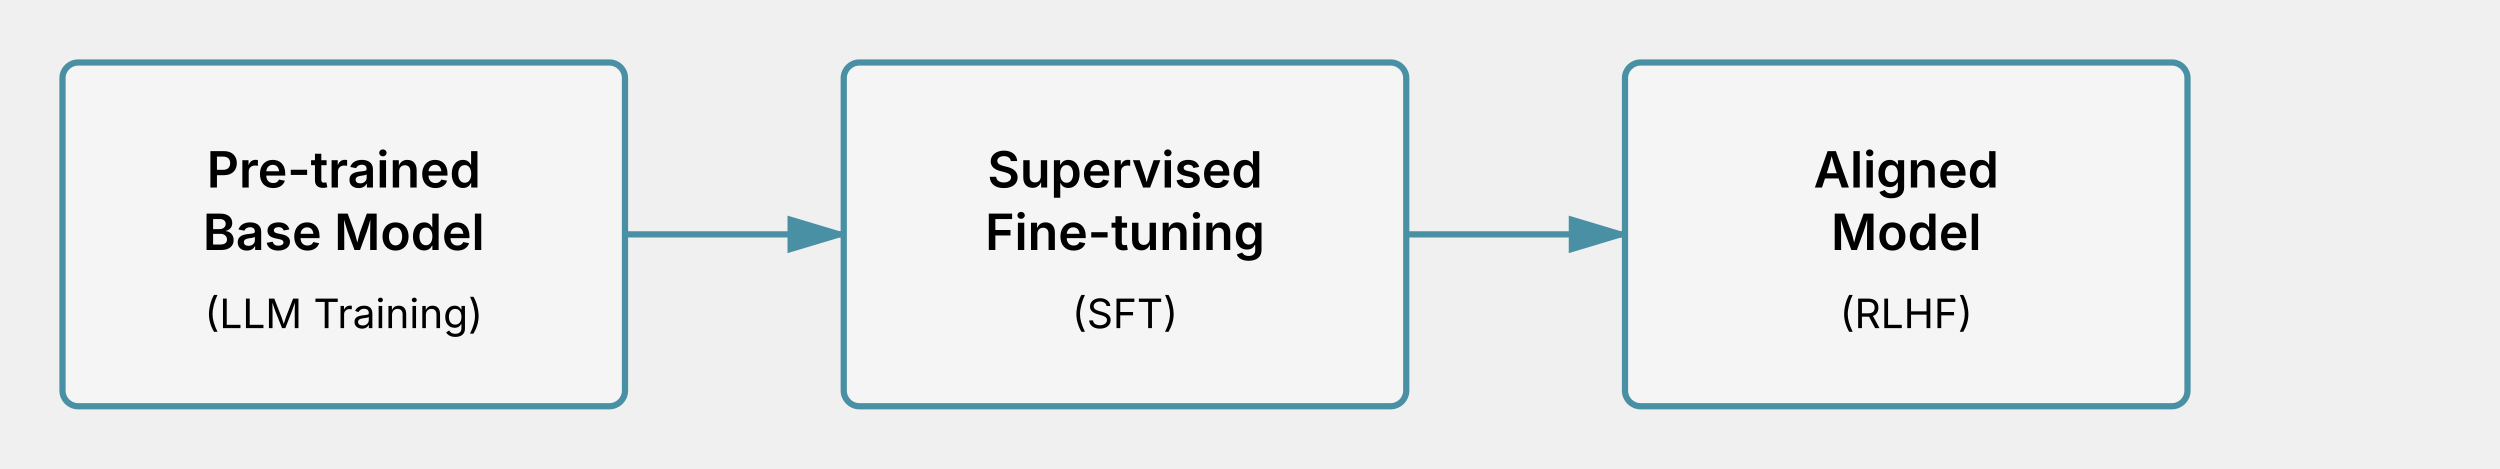
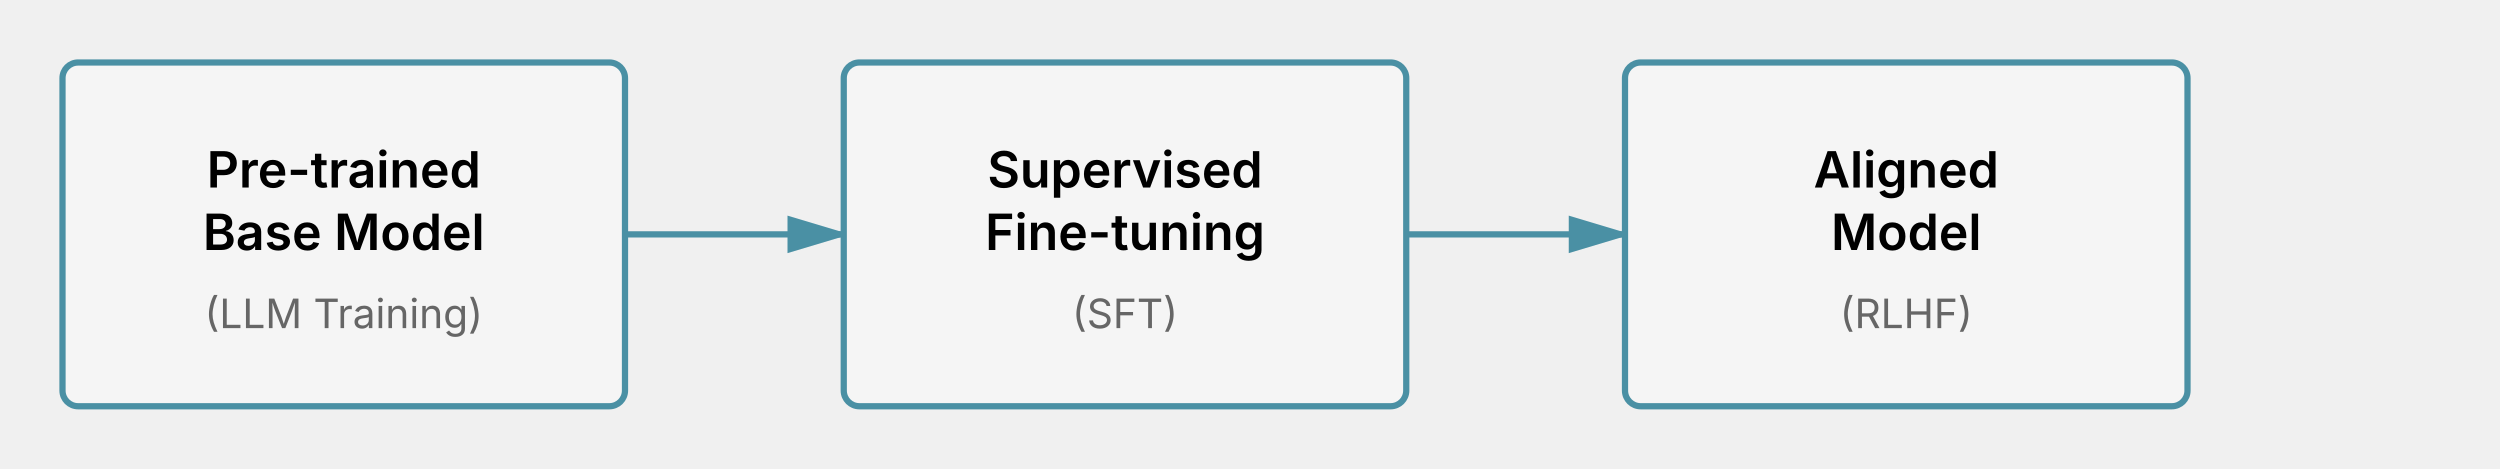
<svg xmlns="http://www.w3.org/2000/svg" viewBox="0 0 800 150" style="max-width: 800px; width: 100%; height: auto">
  <style>
    /* Light mode (default) */
    text { fill: #000000; }
    .axis-text { fill: #000000; }
    .label-text { fill: #666666; }
    line[stroke="#333"] { stroke: #333333; }
    .bg-box { fill: #f5f5f5; }

    /* Dark mode */
    @media (prefers-color-scheme: dark) {
      text { fill: #ffffff; }
      .axis-text { fill: #ffffff; }
      .label-text { fill: #cccccc; }
      line[stroke="#333"] { stroke: #cccccc; }
      .bg-box { fill: #2d2d2d; }

      /* Keep white text white in dark mode (for colored backgrounds) */
      text[fill="#fff"],
      text[fill="#ffffff"],
      text[fill="white"] {
        fill: #ffffff;
      }

      /* Keep colored text readable in dark mode */
      text[fill="#E57373"] { fill: #ef5350; }
      text[fill="#81C784"] { fill: #66bb6a; }
      text[fill="#FFB74D"] { fill: #ffa726; }
      text[fill="#4A90A4"] { fill: #4fc3f7; }

      /* Override dark inline text colors */
      text[fill="#000"],
      text[fill="#000000"],
      text[fill="#333"],
      text[fill="#666"] {
        fill: #ffffff;
      }
    }
  </style>
  <rect x="20" y="20" width="180" height="110" class="bg-box" stroke="#4A90A4" stroke-width="2" rx="5" />
-   <text x="110" y="60" text-anchor="middle" font-family="system-ui, -apple-system, sans-serif" font-size="16" fill="#333" font-weight="600">Pre-trained</text>
-   <text x="110" y="80" text-anchor="middle" font-family="system-ui, -apple-system, sans-serif" font-size="16" fill="#333" font-weight="600">Base Model</text>
-   <text x="110" y="105" text-anchor="middle" font-family="system-ui, -apple-system, sans-serif" font-size="13" fill="#666">(LLM Training)</text>
+   <text x="110" y="60" text-anchor="middle" font-family="system-ui, -apple-system, sans-serif" font-size="16" font-weight="600">Pre-trained</text>
+   <text x="110" y="80" text-anchor="middle" font-family="system-ui, -apple-system, sans-serif" font-size="16" font-weight="600">Base Model</text>
+   <text x="110" y="105" text-anchor="middle" font-family="system-ui, -apple-system, sans-serif" font-size="13" class="label-text">(LLM Training)</text>
  <defs>
    <marker id="arrowhead1" markerWidth="10" markerHeight="10" refX="9" refY="3" orient="auto">
      <polygon points="0 0, 10 3, 0 6" fill="#4A90A4" />
    </marker>
  </defs>
  <line x1="200" y1="75" x2="270" y2="75" stroke="#4A90A4" stroke-width="2" marker-end="url(#arrowhead1)" />
  <rect x="270" y="20" width="180" height="110" class="bg-box" stroke="#4A90A4" stroke-width="2" rx="5" />
-   <text x="360" y="60" text-anchor="middle" font-family="system-ui, -apple-system, sans-serif" font-size="16" fill="#333" font-weight="600">Supervised</text>
-   <text x="360" y="80" text-anchor="middle" font-family="system-ui, -apple-system, sans-serif" font-size="16" fill="#333" font-weight="600">Fine-tuning</text>
-   <text x="360" y="105" text-anchor="middle" font-family="system-ui, -apple-system, sans-serif" font-size="13" fill="#666">(SFT)</text>
+   <text x="360" y="60" text-anchor="middle" font-family="system-ui, -apple-system, sans-serif" font-size="16" font-weight="600">Supervised</text>
+   <text x="360" y="80" text-anchor="middle" font-family="system-ui, -apple-system, sans-serif" font-size="16" font-weight="600">Fine-tuning</text>
+   <text x="360" y="105" text-anchor="middle" font-family="system-ui, -apple-system, sans-serif" font-size="13" class="label-text">(SFT)</text>
  <defs>
    <marker id="arrowhead2" markerWidth="10" markerHeight="10" refX="9" refY="3" orient="auto">
      <polygon points="0 0, 10 3, 0 6" fill="#4A90A4" />
    </marker>
  </defs>
  <line x1="450" y1="75" x2="520" y2="75" stroke="#4A90A4" stroke-width="2" marker-end="url(#arrowhead2)" />
  <rect x="520" y="20" width="180" height="110" class="bg-box" stroke="#4A90A4" stroke-width="2" rx="5" />
-   <text x="610" y="60" text-anchor="middle" font-family="system-ui, -apple-system, sans-serif" font-size="16" fill="#333" font-weight="600">Aligned</text>
-   <text x="610" y="80" text-anchor="middle" font-family="system-ui, -apple-system, sans-serif" font-size="16" fill="#333" font-weight="600">Model</text>
-   <text x="610" y="105" text-anchor="middle" font-family="system-ui, -apple-system, sans-serif" font-size="13" fill="#666">(RLHF)</text>
+   <text x="610" y="60" text-anchor="middle" font-family="system-ui, -apple-system, sans-serif" font-size="16" font-weight="600">Aligned</text>
+   <text x="610" y="80" text-anchor="middle" font-family="system-ui, -apple-system, sans-serif" font-size="16" font-weight="600">Model</text>
+   <text x="610" y="105" text-anchor="middle" font-family="system-ui, -apple-system, sans-serif" font-size="13" class="label-text">(RLHF)</text>
</svg>
